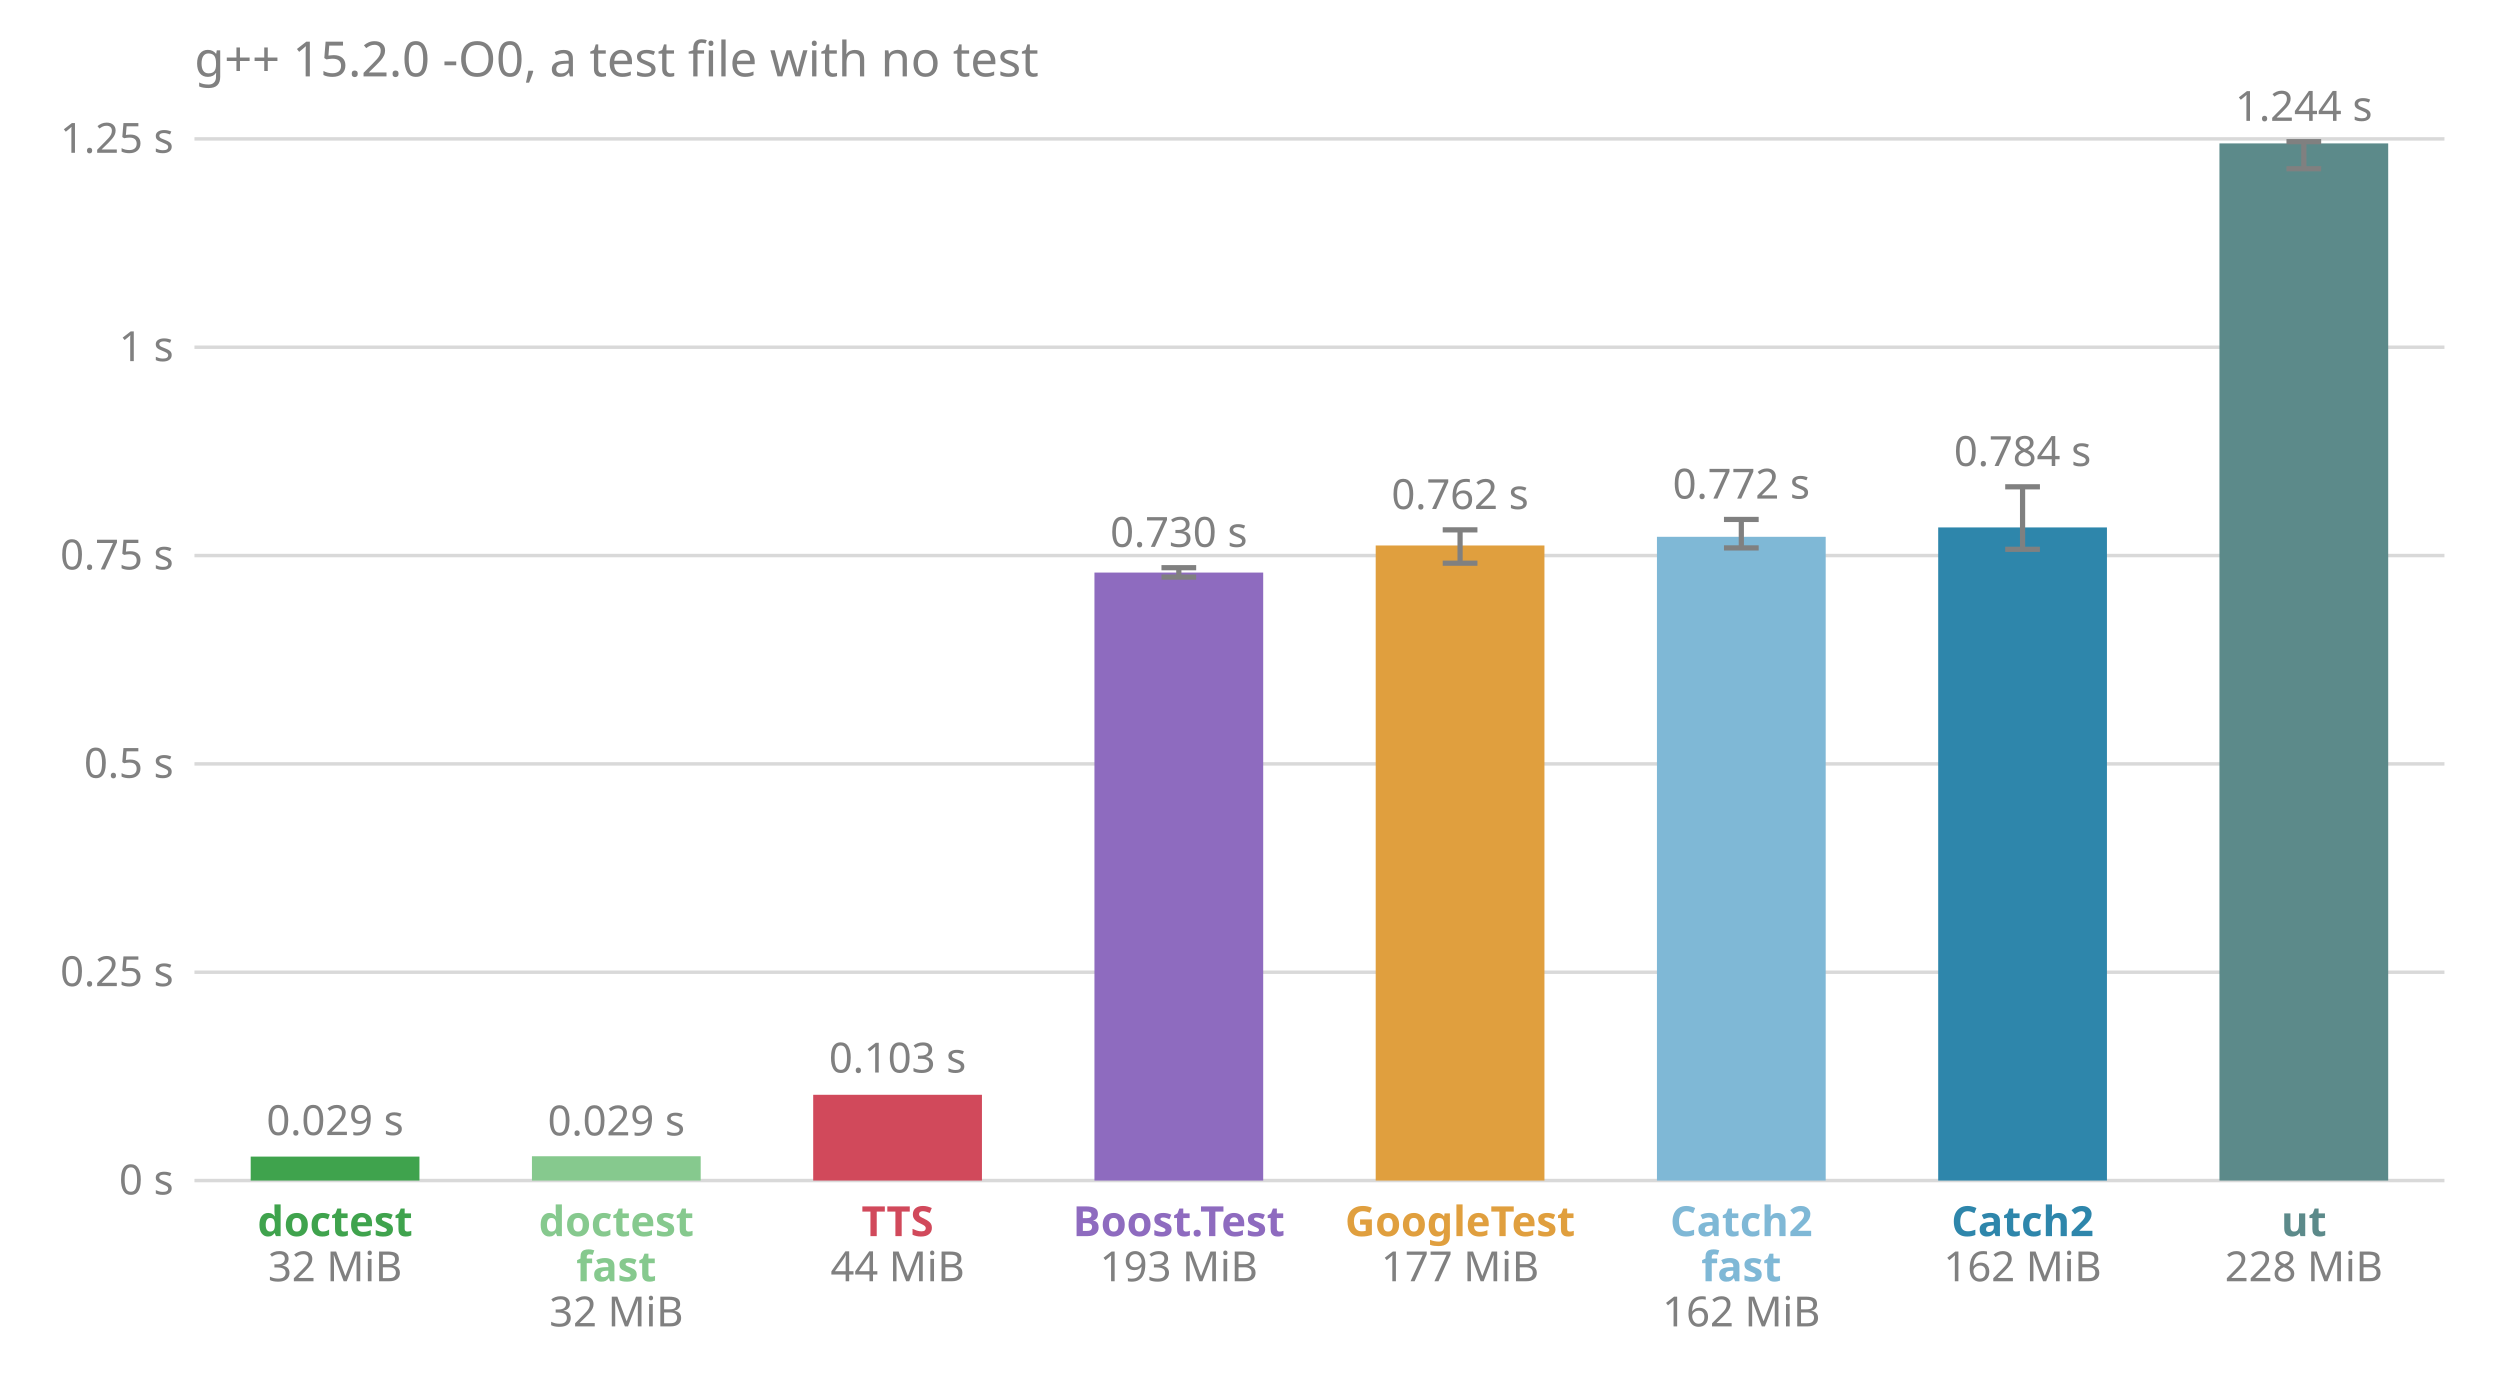
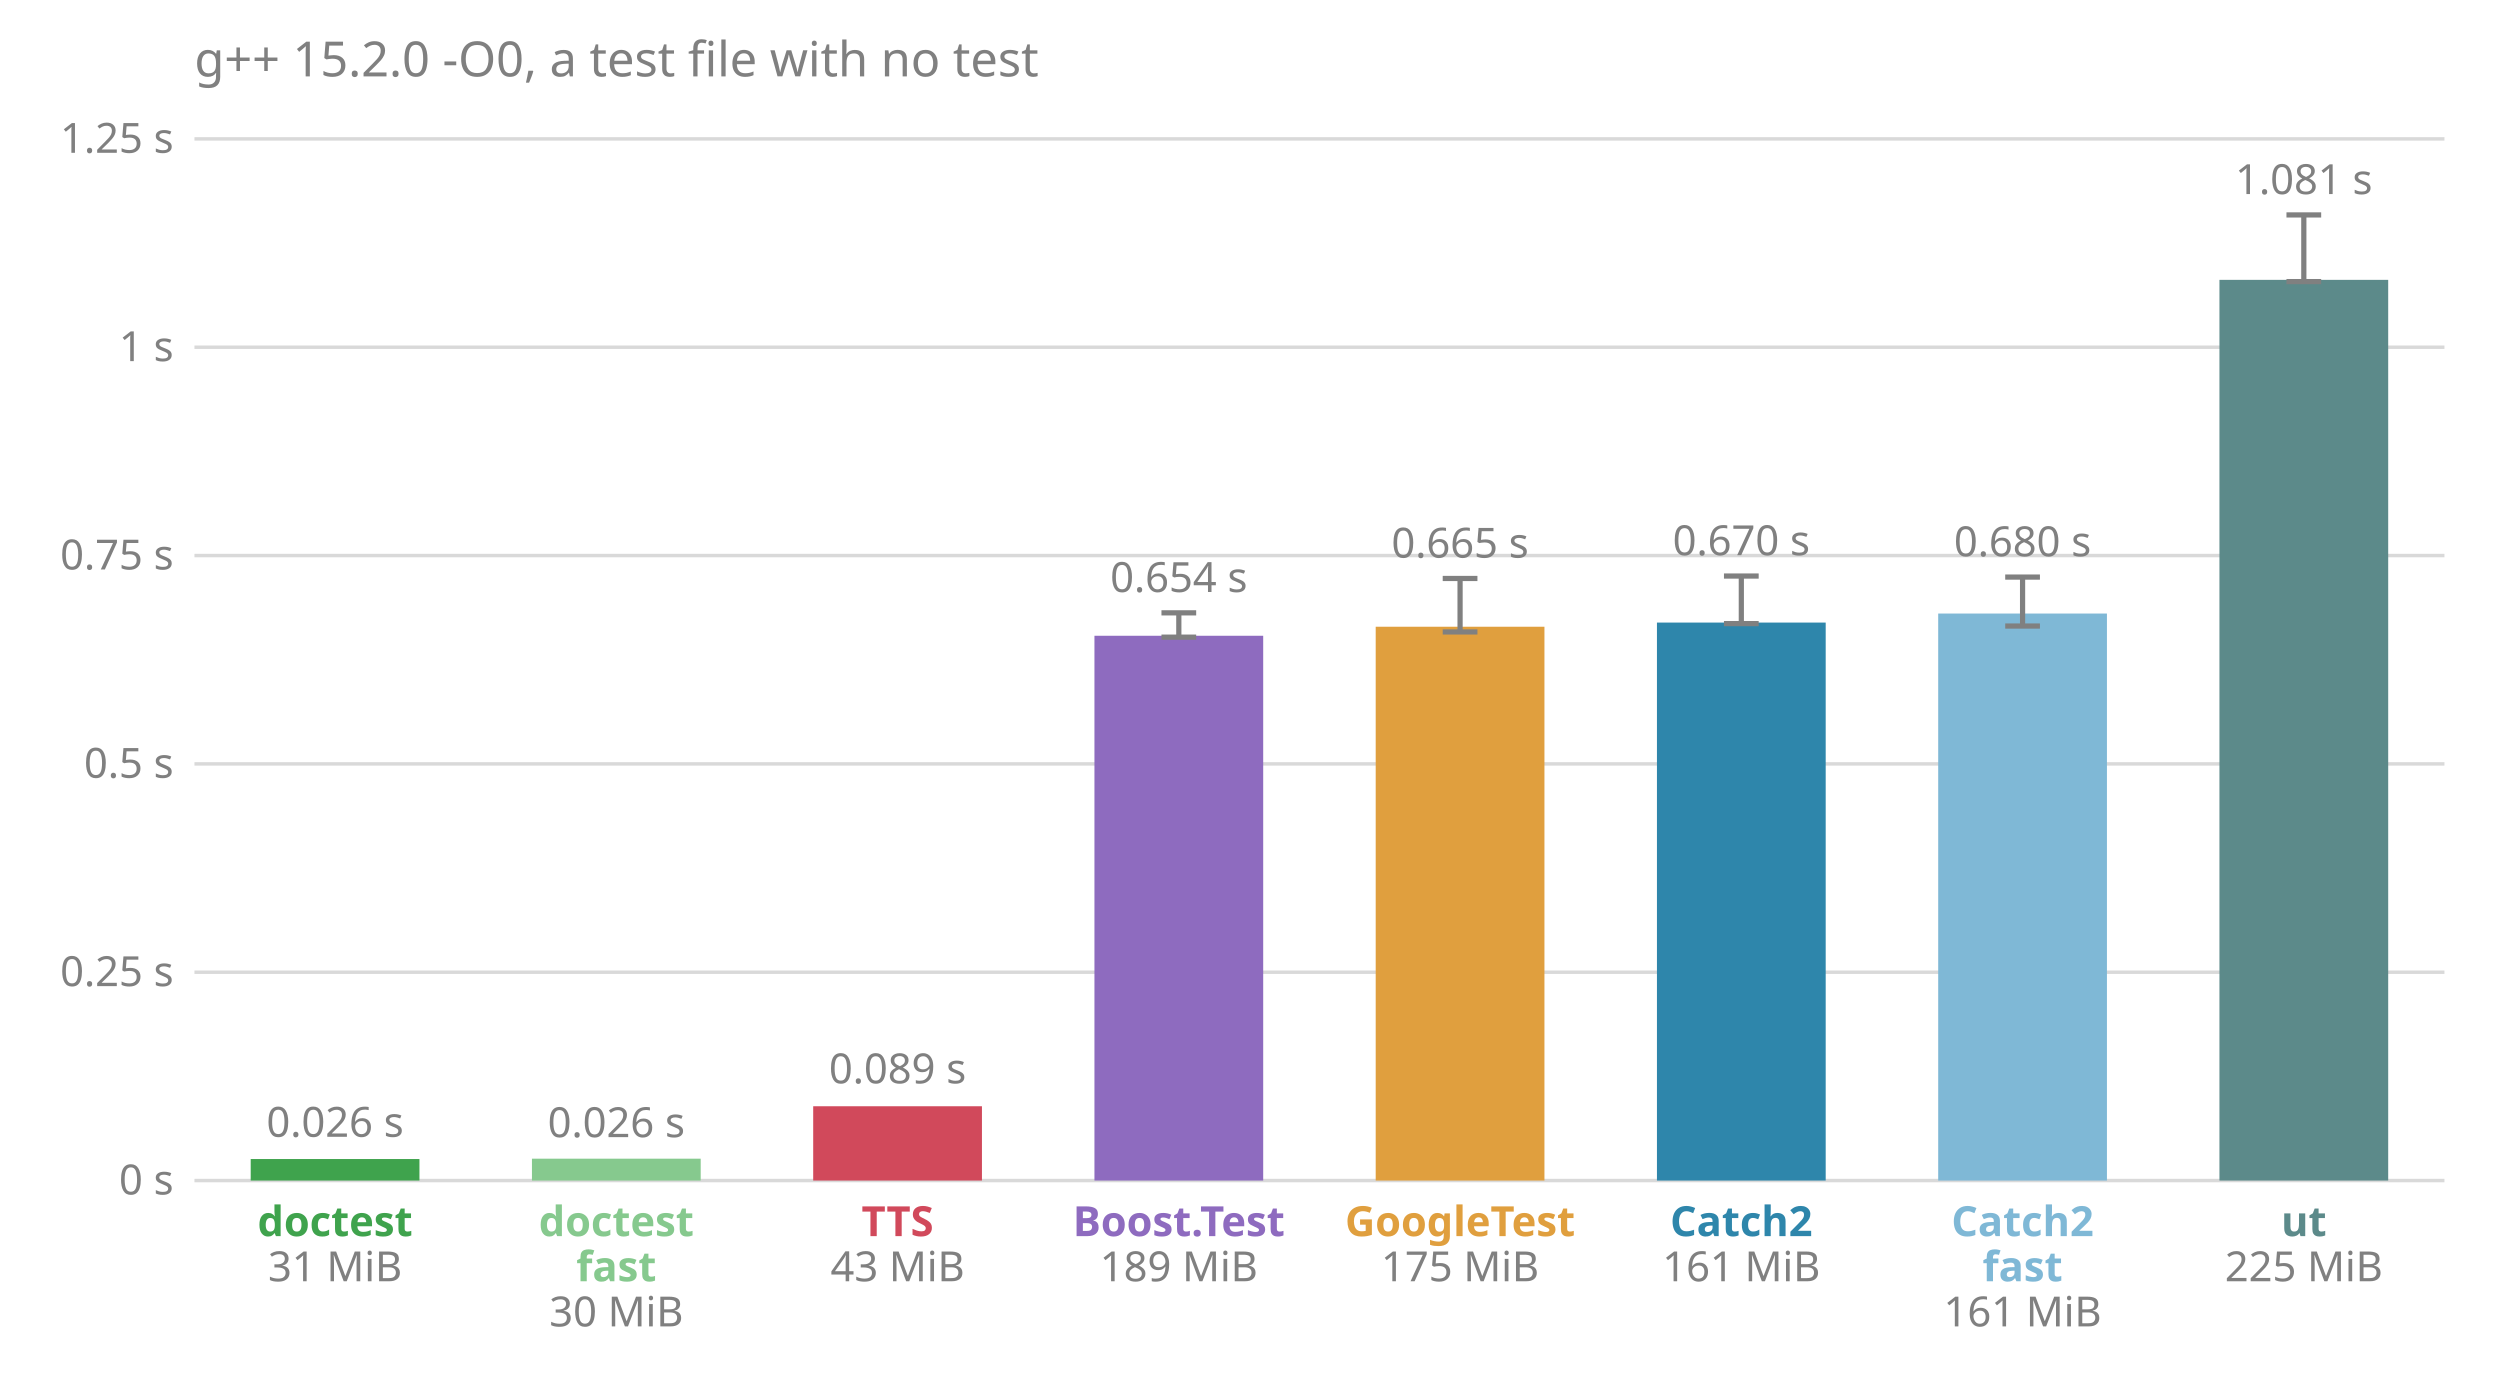
<svg xmlns="http://www.w3.org/2000/svg" viewBox="0 0 720 400" font-family="sans-serif" font-size="12">
  <text x="56.0" y="22.0" fill="#808080" font-size="14">g++ 15.2.0 -O0, a test file with no test</text>
  <line x1="56.0" x2="704.0" y1="340.0" y2="340.0" stroke="#808080" stroke-opacity="0.3" />
  <text x="50.0" y="344.0" fill="#808080" text-anchor="end">0 s</text>
  <line x1="56.0" x2="704.0" y1="280.0" y2="280.0" stroke="#808080" stroke-opacity="0.3" />
  <text x="50.0" y="284.0" fill="#808080" text-anchor="end">0.25 s</text>
  <line x1="56.0" x2="704.0" y1="220.0" y2="220.0" stroke="#808080" stroke-opacity="0.3" />
  <text x="50.0" y="224.0" fill="#808080" text-anchor="end">0.5 s</text>
  <line x1="56.0" x2="704.0" y1="160.0" y2="160.0" stroke="#808080" stroke-opacity="0.3" />
  <text x="50.0" y="164.0" fill="#808080" text-anchor="end">0.75 s</text>
  <line x1="56.0" x2="704.0" y1="100.0" y2="100.0" stroke="#808080" stroke-opacity="0.3" />
  <text x="50.0" y="104.0" fill="#808080" text-anchor="end">1 s</text>
  <line x1="56.0" x2="704.0" y1="40.0" y2="40.0" stroke="#808080" stroke-opacity="0.3" />
  <text x="50.0" y="44.0" fill="#808080" text-anchor="end">1.25 s</text>
-   <rect x="72.2" y="333.1" width="48.6" height="6.9" fill="#3fa34d" />
-   <text x="96.5" y="326.9" fill="#808080" text-anchor="middle">0.029 s</text>
+   <rect x="72.2" y="333.8" width="48.6" height="6.2" fill="#3fa34d" />
+   <text x="96.5" y="327.4" fill="#808080" text-anchor="middle">0.026 s</text>
  <text x="96.5" y="356.0" fill="#3fa34d" font-weight="bold" text-anchor="middle">doctest</text>
-   <text x="96.5" y="369.0" fill="#808080" text-anchor="middle">32 MiB</text>
-   <rect x="153.2" y="333.0" width="48.6" height="7.0" fill="#86c98e" />
-   <text x="177.5" y="327.0" fill="#808080" text-anchor="middle">0.029 s</text>
+   <text x="96.5" y="369.0" fill="#808080" text-anchor="middle">31 MiB</text>
+   <rect x="153.2" y="333.7" width="48.6" height="6.3" fill="#86c98e" />
+   <text x="177.5" y="327.5" fill="#808080" text-anchor="middle">0.026 s</text>
  <text x="177.5" y="356.0" fill="#86c98e" font-weight="bold" text-anchor="middle">doctest</text>
  <text x="177.5" y="369.0" fill="#86c98e" font-weight="bold" text-anchor="middle">fast</text>
-   <text x="177.5" y="382.0" fill="#808080" text-anchor="middle">32 MiB</text>
-   <rect x="234.2" y="315.3" width="48.6" height="24.7" fill="#d1495b" />
-   <text x="258.5" y="308.9" fill="#808080" text-anchor="middle">0.103 s</text>
+   <text x="177.5" y="382.0" fill="#808080" text-anchor="middle">30 MiB</text>
+   <rect x="234.2" y="318.6" width="48.6" height="21.4" fill="#d1495b" />
+   <text x="258.5" y="312.0" fill="#808080" text-anchor="middle">0.089 s</text>
  <text x="258.5" y="356.0" fill="#d1495b" font-weight="bold" text-anchor="middle">TTS</text>
-   <text x="258.5" y="369.0" fill="#808080" text-anchor="middle">44 MiB</text>
-   <rect x="315.2" y="164.9" width="48.6" height="175.1" fill="#8e6bbf" />
-   <line x1="339.5" x2="339.5" y1="166.2" y2="163.5" stroke="#808080" stroke-width="1.5" />
-   <line x1="334.5" x2="344.5" y1="166.2" y2="166.2" stroke="#808080" stroke-width="1.5" />
-   <line x1="334.5" x2="344.5" y1="163.5" y2="163.5" stroke="#808080" stroke-width="1.5" />
-   <text x="339.5" y="157.5" fill="#808080" text-anchor="middle">0.730 s</text>
+   <text x="258.5" y="369.0" fill="#808080" text-anchor="middle">43 MiB</text>
+   <rect x="315.2" y="183.1" width="48.6" height="156.9" fill="#8e6bbf" />
+   <line x1="339.5" x2="339.5" y1="183.5" y2="176.5" stroke="#808080" stroke-width="1.5" />
+   <line x1="334.5" x2="344.5" y1="183.5" y2="183.5" stroke="#808080" stroke-width="1.5" />
+   <line x1="334.5" x2="344.5" y1="176.5" y2="176.5" stroke="#808080" stroke-width="1.5" />
+   <text x="339.5" y="170.5" fill="#808080" text-anchor="middle">0.654 s</text>
  <text x="339.5" y="356.0" fill="#8e6bbf" font-weight="bold" text-anchor="middle">Boost.Test</text>
-   <text x="339.5" y="369.0" fill="#808080" text-anchor="middle">193 MiB</text>
-   <rect x="396.2" y="157.1" width="48.6" height="182.9" fill="#e09f3e" />
-   <line x1="420.5" x2="420.5" y1="162.2" y2="152.6" stroke="#808080" stroke-width="1.5" />
-   <line x1="415.5" x2="425.5" y1="162.2" y2="162.2" stroke="#808080" stroke-width="1.5" />
-   <line x1="415.5" x2="425.5" y1="152.6" y2="152.6" stroke="#808080" stroke-width="1.5" />
-   <text x="420.5" y="146.6" fill="#808080" text-anchor="middle">0.762 s</text>
+   <text x="339.5" y="369.0" fill="#808080" text-anchor="middle">189 MiB</text>
+   <rect x="396.2" y="180.5" width="48.6" height="159.5" fill="#e09f3e" />
+   <line x1="420.5" x2="420.5" y1="182.0" y2="166.6" stroke="#808080" stroke-width="1.5" />
+   <line x1="415.5" x2="425.5" y1="182.0" y2="182.0" stroke="#808080" stroke-width="1.5" />
+   <line x1="415.5" x2="425.5" y1="166.6" y2="166.6" stroke="#808080" stroke-width="1.5" />
+   <text x="420.5" y="160.6" fill="#808080" text-anchor="middle">0.665 s</text>
  <text x="420.5" y="356.0" fill="#e09f3e" font-weight="bold" text-anchor="middle">GoogleTest</text>
-   <text x="420.5" y="369.0" fill="#808080" text-anchor="middle">177 MiB</text>
-   <rect x="477.2" y="154.6" width="48.6" height="185.4" fill="#7fb8d6" />
-   <line x1="501.5" x2="501.5" y1="157.8" y2="149.6" stroke="#808080" stroke-width="1.5" />
-   <line x1="496.5" x2="506.5" y1="157.8" y2="157.8" stroke="#808080" stroke-width="1.5" />
-   <line x1="496.5" x2="506.5" y1="149.6" y2="149.6" stroke="#808080" stroke-width="1.5" />
-   <text x="501.5" y="143.6" fill="#808080" text-anchor="middle">0.772 s</text>
-   <text x="501.5" y="356.0" fill="#7fb8d6" font-weight="bold" text-anchor="middle">Catch2</text>
-   <text x="501.5" y="369.0" fill="#7fb8d6" font-weight="bold" text-anchor="middle">fast</text>
-   <text x="501.5" y="382.0" fill="#808080" text-anchor="middle">162 MiB</text>
-   <rect x="558.2" y="151.9" width="48.6" height="188.1" fill="#2e86ab" />
-   <line x1="582.5" x2="582.5" y1="158.2" y2="140.2" stroke="#808080" stroke-width="1.5" />
-   <line x1="577.5" x2="587.5" y1="158.2" y2="158.2" stroke="#808080" stroke-width="1.5" />
-   <line x1="577.5" x2="587.5" y1="140.2" y2="140.2" stroke="#808080" stroke-width="1.5" />
-   <text x="582.5" y="134.2" fill="#808080" text-anchor="middle">0.784 s</text>
-   <text x="582.5" y="356.0" fill="#2e86ab" font-weight="bold" text-anchor="middle">Catch2</text>
-   <text x="582.5" y="369.0" fill="#808080" text-anchor="middle">162 MiB</text>
-   <rect x="639.2" y="41.3" width="48.6" height="298.7" fill="#5c8a8a" />
-   <line x1="663.5" x2="663.5" y1="48.6" y2="40.8" stroke="#808080" stroke-width="1.5" />
-   <line x1="658.5" x2="668.5" y1="48.6" y2="48.6" stroke="#808080" stroke-width="1.5" />
-   <line x1="658.5" x2="668.5" y1="40.8" y2="40.8" stroke="#808080" stroke-width="1.5" />
-   <text x="663.5" y="34.8" fill="#808080" text-anchor="middle">1.244 s</text>
+   <text x="420.5" y="369.0" fill="#808080" text-anchor="middle">175 MiB</text>
+   <rect x="477.2" y="179.3" width="48.6" height="160.7" fill="#2e86ab" />
+   <line x1="501.5" x2="501.5" y1="179.6" y2="165.9" stroke="#808080" stroke-width="1.5" />
+   <line x1="496.5" x2="506.5" y1="179.6" y2="179.6" stroke="#808080" stroke-width="1.5" />
+   <line x1="496.5" x2="506.5" y1="165.9" y2="165.9" stroke="#808080" stroke-width="1.5" />
+   <text x="501.5" y="159.9" fill="#808080" text-anchor="middle">0.670 s</text>
+   <text x="501.5" y="356.0" fill="#2e86ab" font-weight="bold" text-anchor="middle">Catch2</text>
+   <text x="501.5" y="369.0" fill="#808080" text-anchor="middle">161 MiB</text>
+   <rect x="558.2" y="176.7" width="48.6" height="163.3" fill="#7fb8d6" />
+   <line x1="582.5" x2="582.5" y1="180.3" y2="166.2" stroke="#808080" stroke-width="1.5" />
+   <line x1="577.5" x2="587.5" y1="180.3" y2="180.3" stroke="#808080" stroke-width="1.5" />
+   <line x1="577.5" x2="587.5" y1="166.2" y2="166.2" stroke="#808080" stroke-width="1.5" />
+   <text x="582.5" y="160.2" fill="#808080" text-anchor="middle">0.680 s</text>
+   <text x="582.5" y="356.0" fill="#7fb8d6" font-weight="bold" text-anchor="middle">Catch2</text>
+   <text x="582.5" y="369.0" fill="#7fb8d6" font-weight="bold" text-anchor="middle">fast</text>
+   <text x="582.5" y="382.0" fill="#808080" text-anchor="middle">161 MiB</text>
+   <rect x="639.2" y="80.6" width="48.6" height="259.4" fill="#5c8a8a" />
+   <line x1="663.5" x2="663.5" y1="81.1" y2="61.9" stroke="#808080" stroke-width="1.5" />
+   <line x1="658.5" x2="668.5" y1="81.1" y2="81.1" stroke="#808080" stroke-width="1.5" />
+   <line x1="658.5" x2="668.5" y1="61.9" y2="61.9" stroke="#808080" stroke-width="1.5" />
+   <text x="663.5" y="55.9" fill="#808080" text-anchor="middle">1.081 s</text>
  <text x="663.5" y="356.0" fill="#5c8a8a" font-weight="bold" text-anchor="middle">ut</text>
-   <text x="663.5" y="369.0" fill="#808080" text-anchor="middle">228 MiB</text>
+   <text x="663.5" y="369.0" fill="#808080" text-anchor="middle">225 MiB</text>
</svg>
